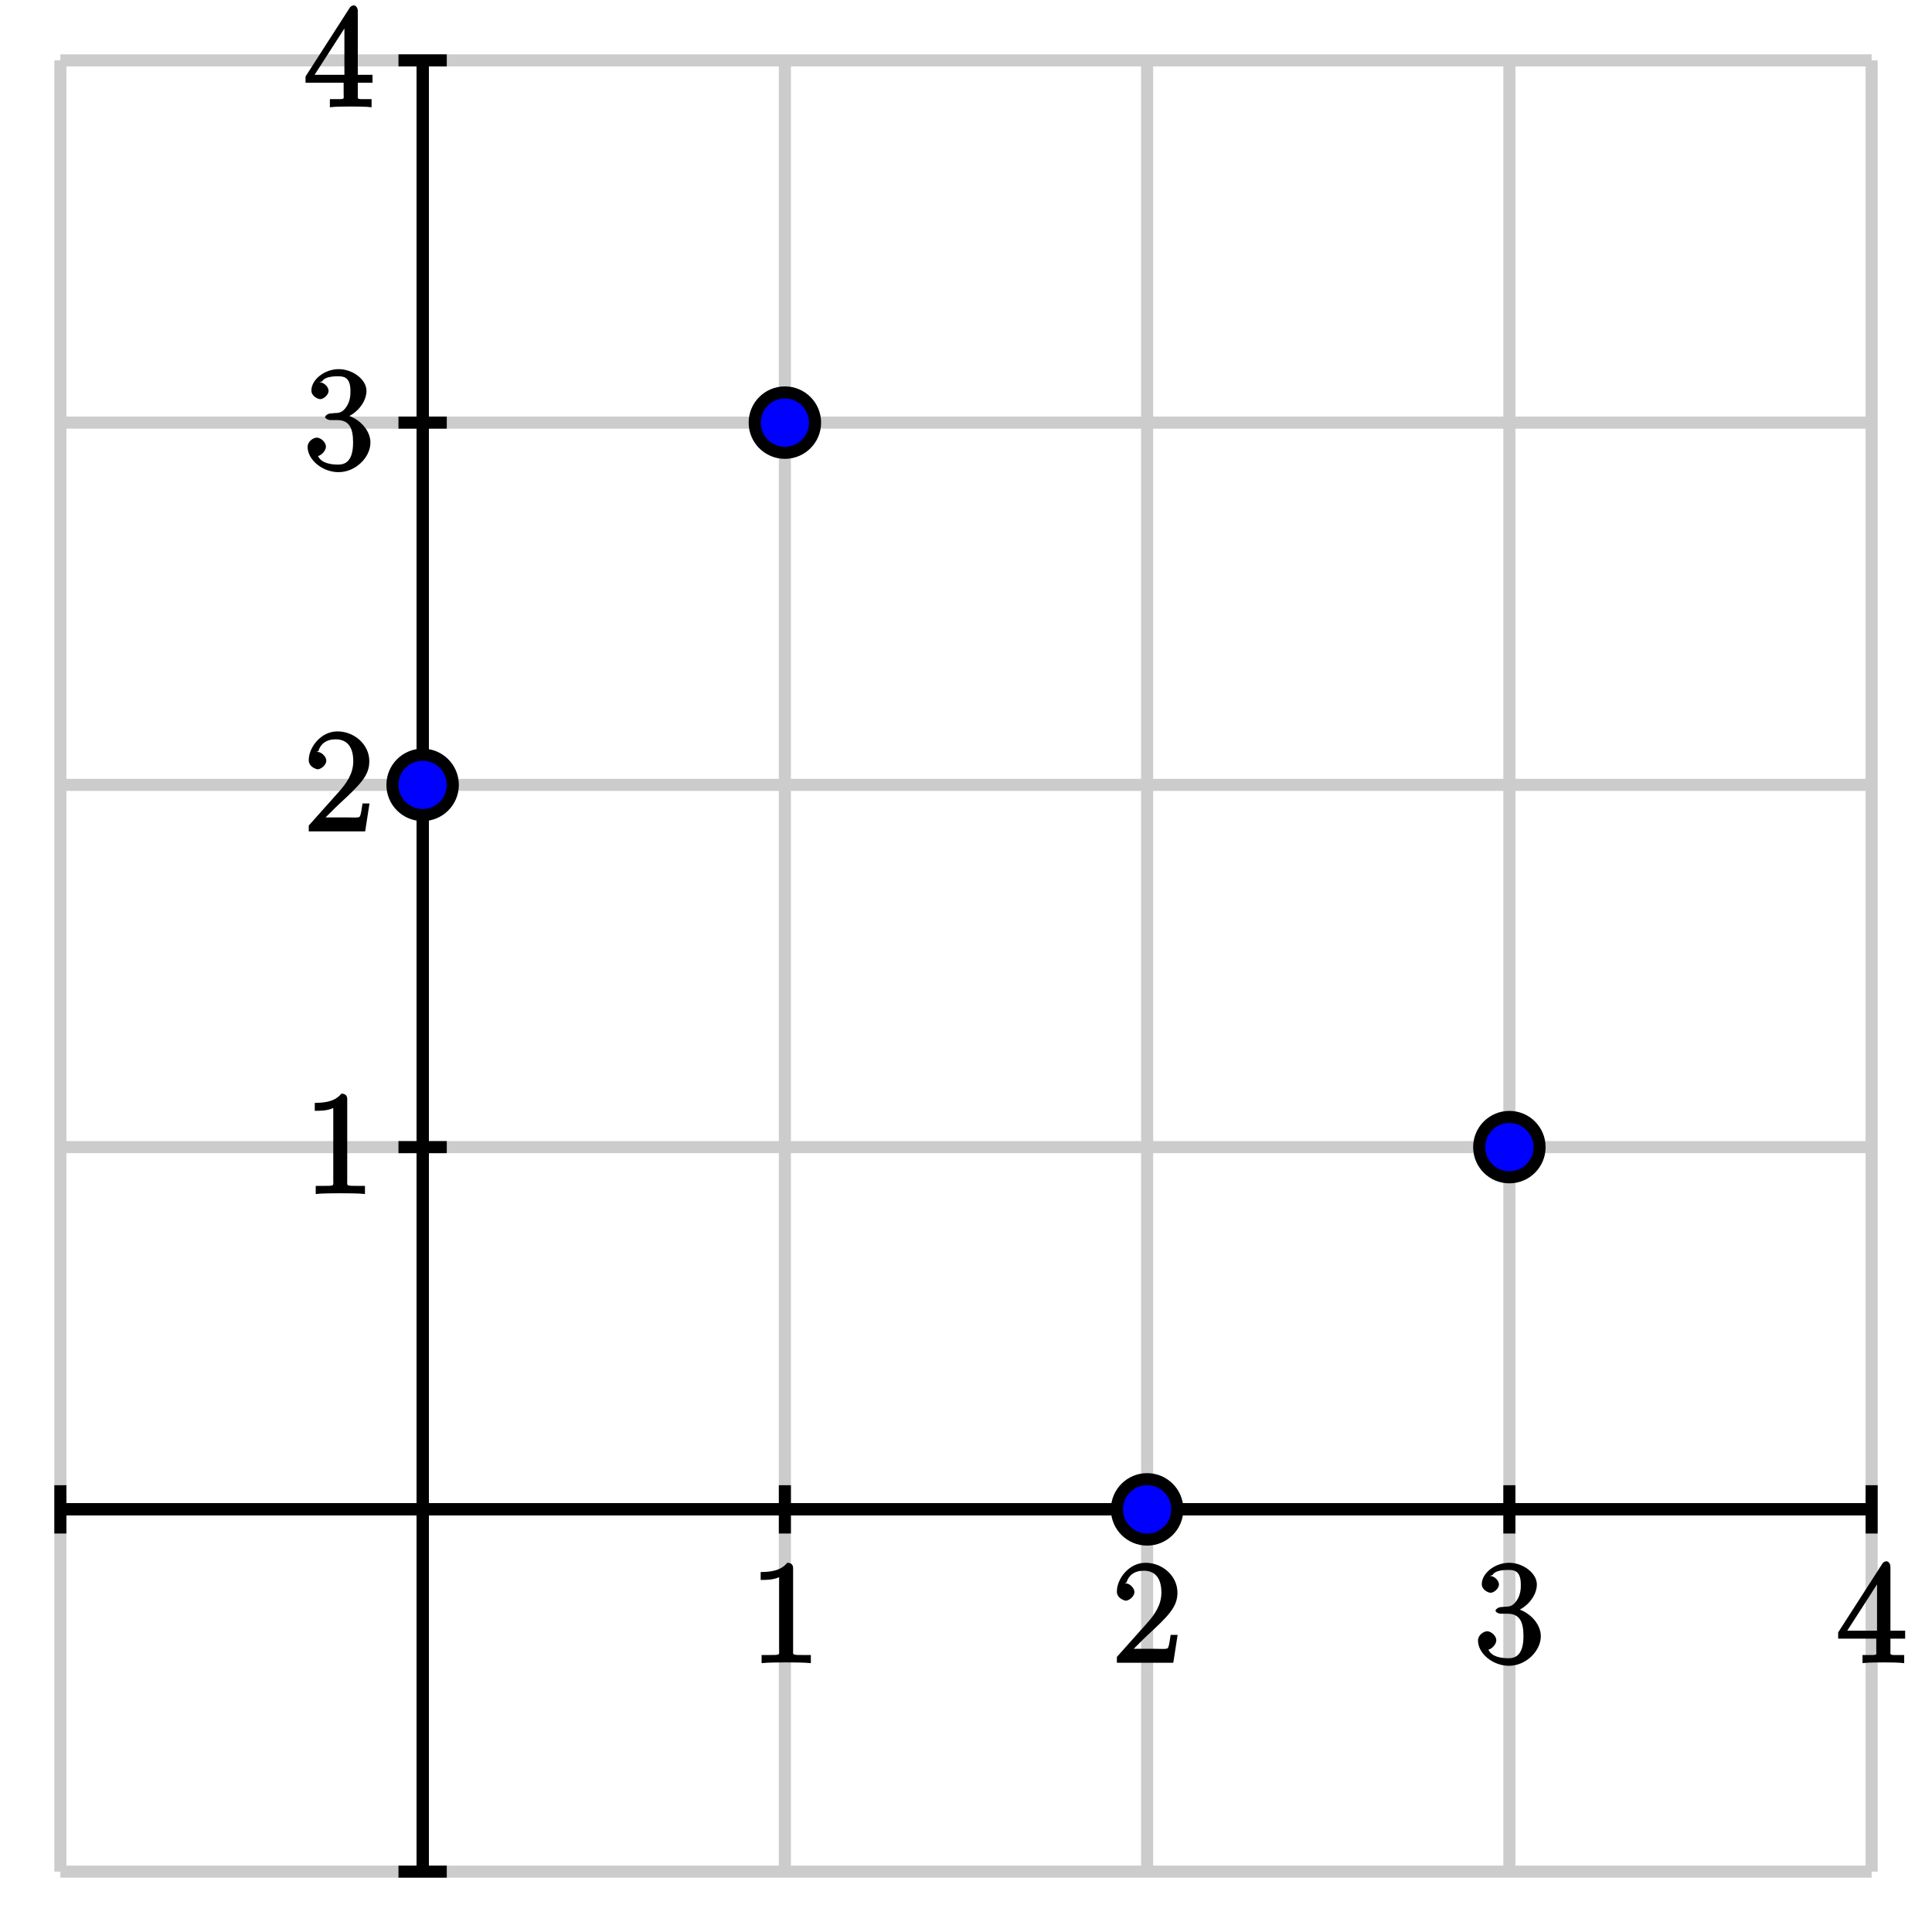
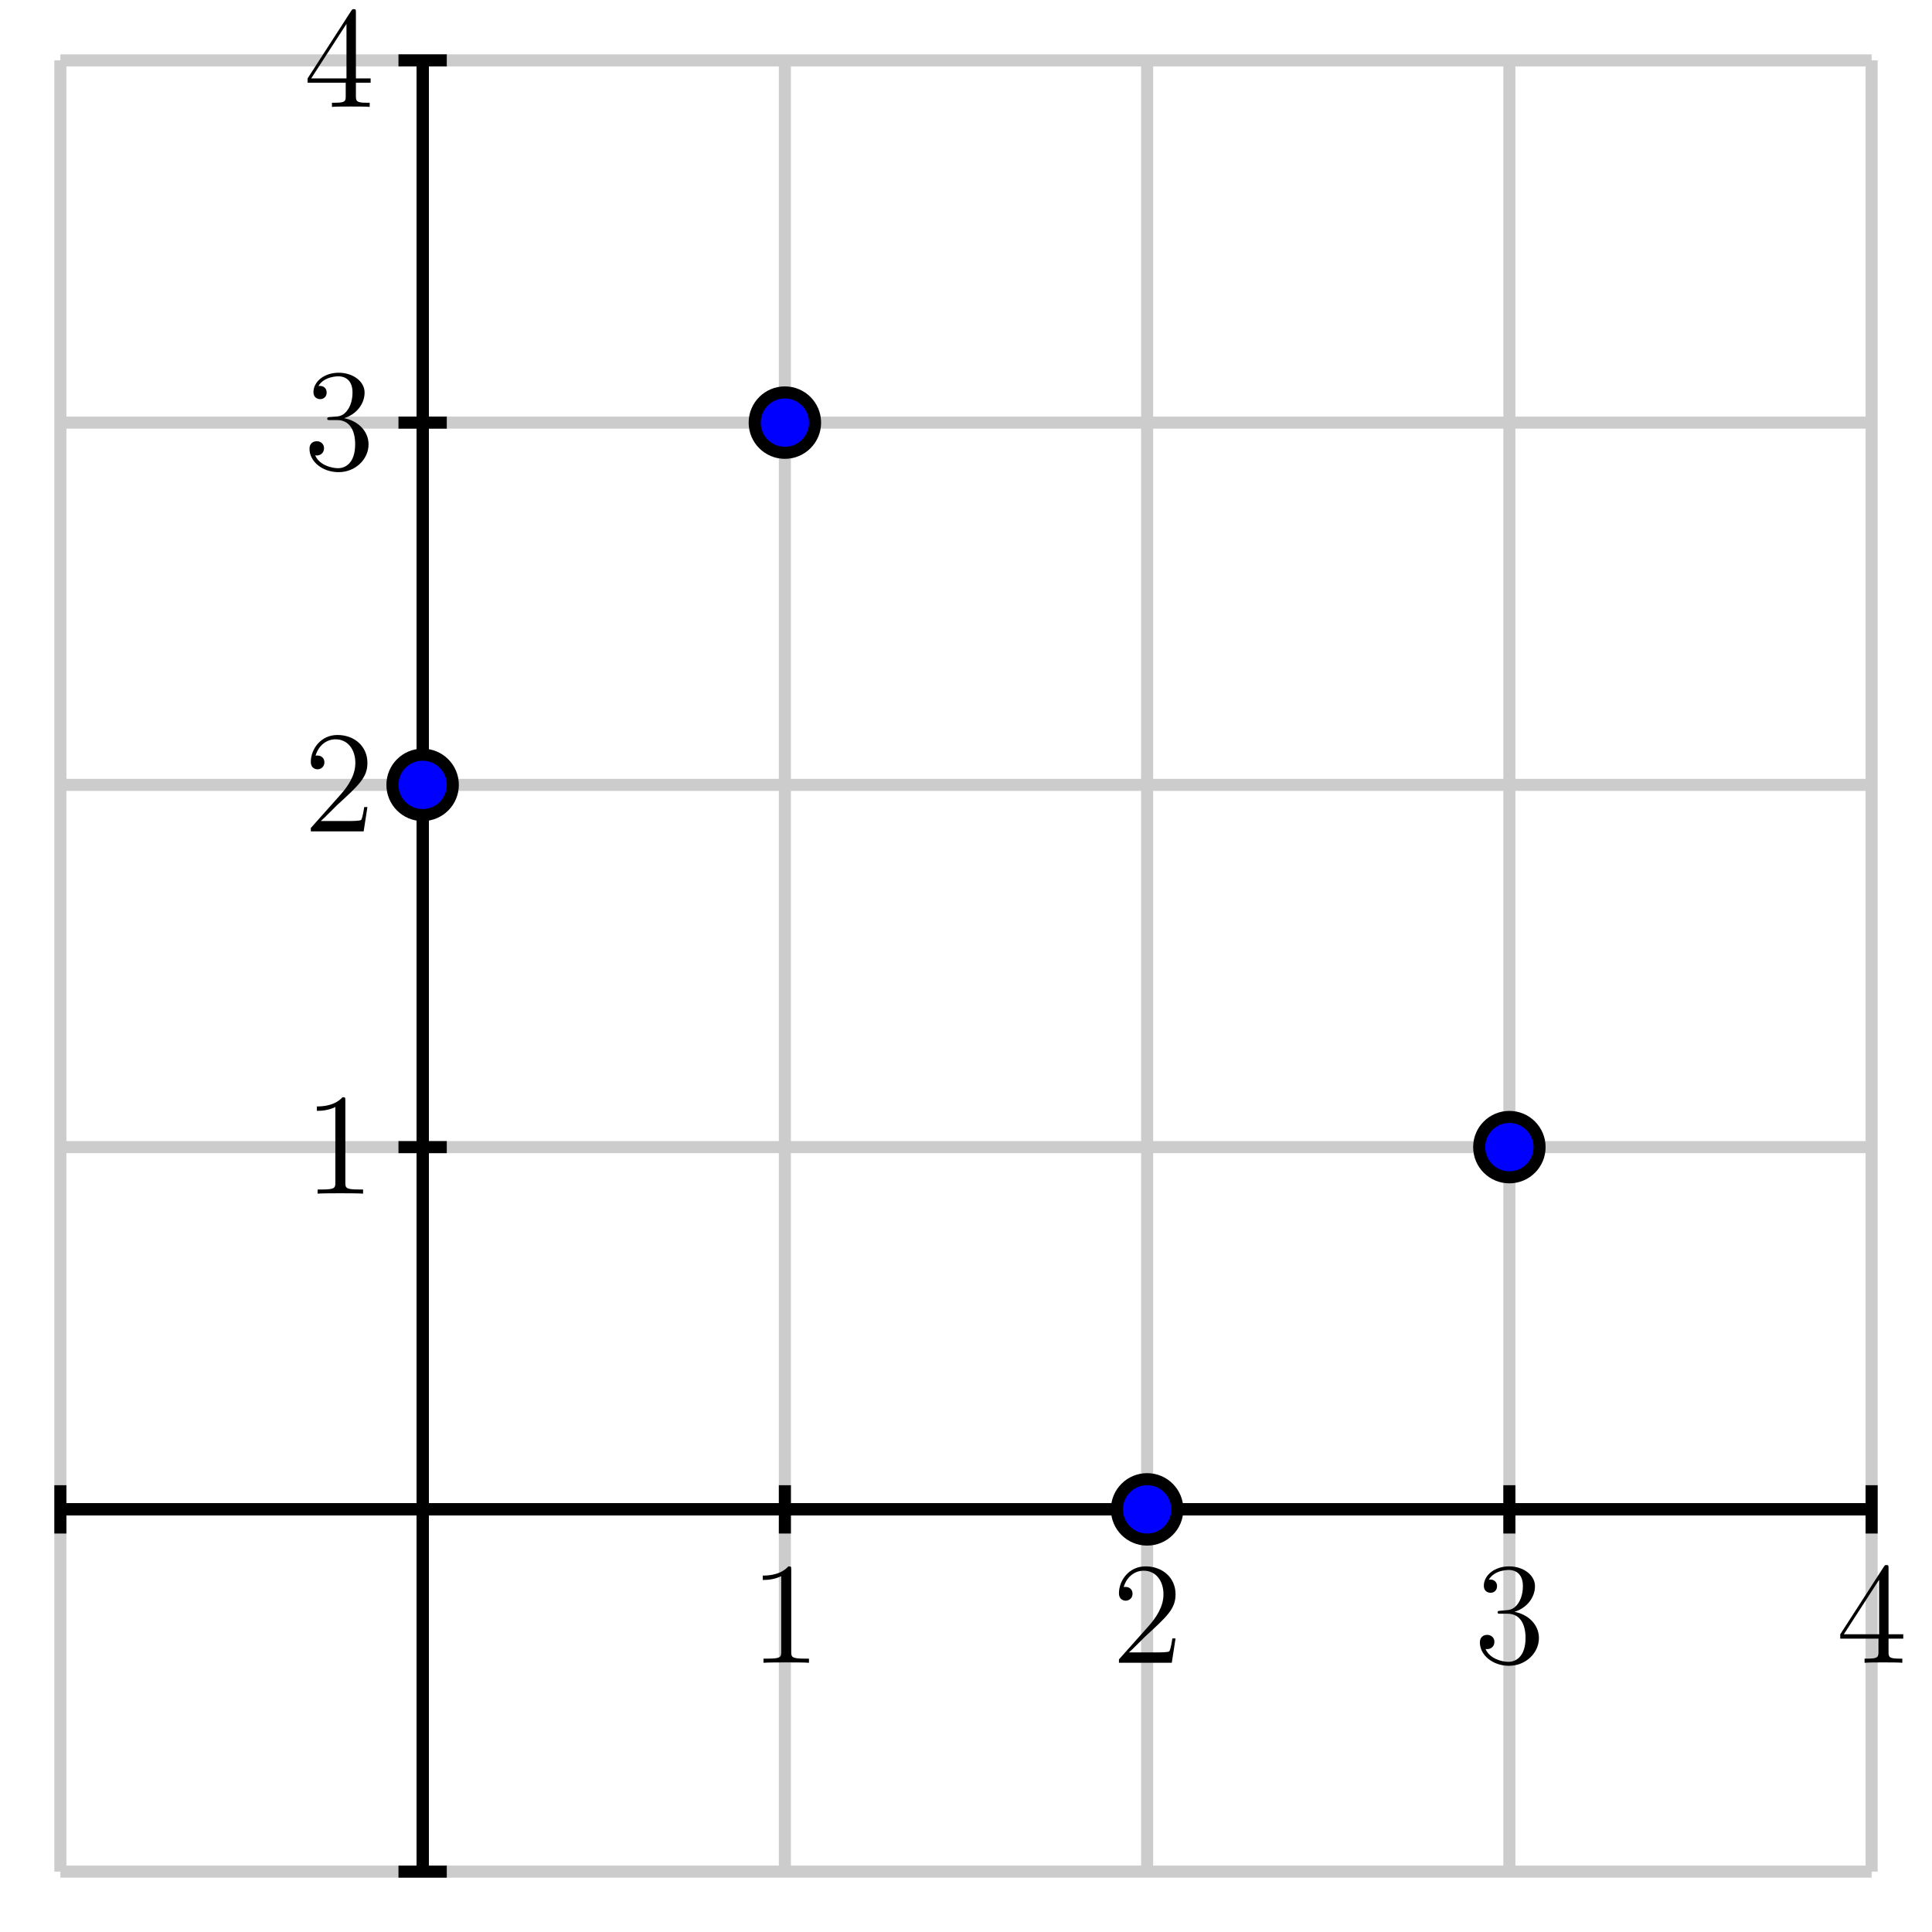
<svg xmlns="http://www.w3.org/2000/svg" xmlns:xlink="http://www.w3.org/1999/xlink" width="160pt" height="160pt" viewBox="0 0 160 160" version="1.1">
  <defs>
    <g>
      <symbol overflow="visible" id="glyph0-0">
        <path style="stroke:none;" d="" />
      </symbol>
      <symbol overflow="visible" id="glyph0-1">
-         <path style="stroke:none;" d="M 3.609 -7.844 C 3.609 -8.109 3.453 -8.281 3.125 -8.281 C 2.812 -7.906 2.328 -7.516 0.922 -7.516 L 0.922 -6.859 C 1.375 -6.859 1.969 -6.859 2.453 -7.094 L 2.453 -1.062 C 2.453 -0.641 2.594 -0.641 1.531 -0.641 L 1 -0.641 L 1 0.031 C 1.484 -0.031 2.656 -0.031 3.047 -0.031 C 3.438 -0.031 4.594 -0.031 5.078 0.031 L 5.078 -0.641 L 4.547 -0.641 C 3.484 -0.641 3.609 -0.641 3.609 -1.062 Z M 3.609 -7.844 " />
+         <path style="stroke:none;" d="M 3.453 -7.688 C 3.453 -7.969 3.453 -7.984 3.219 -7.984 C 2.922 -7.656 2.328 -7.219 1.094 -7.219 L 1.094 -6.859 C 1.375 -6.859 1.969 -6.859 2.625 -7.172 L 2.625 -0.922 C 2.625 -0.484 2.594 -0.344 1.531 -0.344 L 1.156 -0.344 L 1.156 0 C 1.484 -0.031 2.656 -0.031 3.047 -0.031 C 3.438 -0.031 4.594 -0.031 4.922 0 L 4.922 -0.344 L 4.547 -0.344 C 3.484 -0.344 3.453 -0.484 3.453 -0.922 Z M 3.453 -7.688 " />
      </symbol>
      <symbol overflow="visible" id="glyph0-2">
-         <path style="stroke:none;" d="M 5.281 -2.312 L 4.875 -2.312 C 4.812 -1.953 4.766 -1.406 4.641 -1.219 C 4.562 -1.109 4 -1.156 3.641 -1.156 L 1.422 -1.156 L 1.531 -0.891 C 1.844 -1.156 2.578 -1.938 2.891 -2.219 C 4.719 -3.906 5.438 -4.625 5.438 -5.812 C 5.438 -7.203 4.188 -8.281 2.797 -8.281 C 1.406 -8.281 0.422 -6.938 0.422 -5.906 C 0.422 -5.297 1.109 -5.141 1.156 -5.141 C 1.406 -5.141 1.875 -5.469 1.875 -5.859 C 1.875 -6.188 1.484 -6.578 1.156 -6.578 C 1.047 -6.578 1.016 -6.578 1.219 -6.641 C 1.375 -7.219 1.859 -7.625 2.641 -7.625 C 3.656 -7.625 4.109 -6.922 4.109 -5.812 C 4.109 -4.797 3.578 -4.016 2.891 -3.25 L 0.422 -0.484 L 0.422 0 L 5.094 0 L 5.453 -2.312 Z M 5.281 -2.312 " />
+         <path style="stroke:none;" d="M 5.281 -2.016 L 5.016 -2.016 C 4.984 -1.812 4.891 -1.156 4.766 -0.953 C 4.688 -0.859 4 -0.859 3.641 -0.859 L 1.422 -0.859 C 1.734 -1.125 2.469 -1.891 2.781 -2.188 C 4.609 -3.859 5.281 -4.484 5.281 -5.672 C 5.281 -7.062 4.188 -7.984 2.797 -7.984 C 1.406 -7.984 0.594 -6.797 0.594 -5.766 C 0.594 -5.141 1.109 -5.141 1.156 -5.141 C 1.406 -5.141 1.719 -5.328 1.719 -5.719 C 1.719 -6.047 1.484 -6.281 1.156 -6.281 C 1.047 -6.281 1.016 -6.281 0.984 -6.266 C 1.219 -7.078 1.859 -7.625 2.641 -7.625 C 3.656 -7.625 4.281 -6.781 4.281 -5.672 C 4.281 -4.656 3.703 -3.766 3.016 -3 L 0.594 -0.281 L 0.594 0 L 4.969 0 Z M 5.281 -2.016 " />
      </symbol>
      <symbol overflow="visible" id="glyph0-3">
-         <path style="stroke:none;" d="M 2.203 -4.609 C 2 -4.594 1.781 -4.422 1.781 -4.312 C 1.781 -4.203 2.016 -4.062 2.234 -4.062 L 2.781 -4.062 C 3.797 -4.062 4.094 -3.359 4.094 -2.203 C 4.094 -0.641 3.438 -0.375 2.859 -0.375 C 2.281 -0.375 1.453 -0.484 1.188 -1.094 C 1.328 -1.078 1.844 -1.438 1.844 -1.875 C 1.844 -2.219 1.422 -2.609 1.094 -2.609 C 0.797 -2.609 0.328 -2.297 0.328 -1.844 C 0.328 -0.766 1.562 0.25 2.891 0.25 C 4.312 0.25 5.531 -0.984 5.531 -2.203 C 5.531 -3.297 4.484 -4.312 3.344 -4.531 L 3.344 -4.219 C 4.375 -4.531 5.203 -5.547 5.203 -6.484 C 5.203 -7.422 4.062 -8.281 2.906 -8.281 C 1.703 -8.281 0.641 -7.391 0.641 -6.516 C 0.641 -6.031 1.188 -5.797 1.375 -5.797 C 1.625 -5.797 2.062 -6.125 2.062 -6.484 C 2.062 -6.859 1.625 -7.188 1.359 -7.188 C 1.281 -7.188 1.266 -7.188 1.531 -7.266 C 1.781 -7.734 2.812 -7.688 2.875 -7.688 C 3.266 -7.688 3.875 -7.656 3.875 -6.484 C 3.875 -6.25 3.891 -5.688 3.547 -5.172 C 3.188 -4.641 2.891 -4.656 2.562 -4.641 Z M 2.203 -4.609 " />
+         <path style="stroke:none;" d="M 2.203 -4.312 C 2 -4.297 1.953 -4.281 1.953 -4.172 C 1.953 -4.062 2.016 -4.062 2.234 -4.062 L 2.781 -4.062 C 3.797 -4.062 4.266 -3.219 4.266 -2.062 C 4.266 -0.484 3.438 -0.078 2.859 -0.078 C 2.281 -0.078 1.297 -0.344 0.953 -1.141 C 1.328 -1.078 1.688 -1.297 1.688 -1.734 C 1.688 -2.078 1.422 -2.312 1.094 -2.312 C 0.797 -2.312 0.484 -2.141 0.484 -1.688 C 0.484 -0.625 1.562 0.25 2.891 0.25 C 4.312 0.25 5.375 -0.844 5.375 -2.047 C 5.375 -3.156 4.484 -4.016 3.344 -4.219 C 4.375 -4.531 5.047 -5.406 5.047 -6.344 C 5.047 -7.281 4.062 -7.984 2.906 -7.984 C 1.703 -7.984 0.812 -7.25 0.812 -6.375 C 0.812 -5.891 1.188 -5.797 1.375 -5.797 C 1.625 -5.797 1.906 -5.969 1.906 -6.344 C 1.906 -6.719 1.625 -6.891 1.359 -6.891 C 1.281 -6.891 1.266 -6.891 1.219 -6.875 C 1.688 -7.688 2.812 -7.688 2.875 -7.688 C 3.266 -7.688 4.047 -7.516 4.047 -6.344 C 4.047 -6.109 4.016 -5.438 3.656 -4.922 C 3.297 -4.391 2.891 -4.359 2.562 -4.344 Z M 2.203 -4.312 " />
      </symbol>
      <symbol overflow="visible" id="glyph0-4">
-         <path style="stroke:none;" d="M 4.484 -7.953 C 4.484 -8.188 4.328 -8.406 4.156 -8.406 C 4.062 -8.406 3.906 -8.359 3.812 -8.203 L 0.156 -2.516 L 0.156 -2 L 3.312 -2 L 3.312 -1.062 C 3.312 -0.609 3.453 -0.641 2.578 -0.641 L 2.172 -0.641 L 2.172 0.031 C 2.609 -0.031 3.562 -0.031 3.906 -0.031 C 4.234 -0.031 5.203 -0.031 5.625 0.031 L 5.625 -0.641 L 5.234 -0.641 C 4.375 -0.641 4.484 -0.609 4.484 -1.062 L 4.484 -2 L 5.703 -2 L 5.703 -2.656 L 4.484 -2.656 Z M 3.375 -7.016 L 3.375 -2.656 L 0.906 -2.656 L 3.641 -6.906 Z M 3.375 -7.016 " />
+         <path style="stroke:none;" d="M 4.328 -7.812 C 4.328 -8.047 4.328 -8.094 4.156 -8.094 C 4.062 -8.094 4.031 -8.094 3.938 -7.953 L 0.328 -2.359 L 0.328 -2 L 3.484 -2 L 3.484 -0.906 C 3.484 -0.469 3.453 -0.344 2.578 -0.344 L 2.344 -0.344 L 2.344 0 C 2.609 -0.031 3.562 -0.031 3.906 -0.031 C 4.234 -0.031 5.203 -0.031 5.469 0 L 5.469 -0.344 L 5.234 -0.344 C 4.375 -0.344 4.328 -0.469 4.328 -0.906 L 4.328 -2 L 5.547 -2 L 5.547 -2.359 L 4.328 -2.359 Z M 3.547 -6.875 L 3.547 -2.359 L 0.625 -2.359 Z M 3.547 -6.875 " />
      </symbol>
    </g>
  </defs>
  <g id="surface1">
    <path style="fill:none;stroke-width:10;stroke-linecap:butt;stroke-linejoin:miter;stroke:rgb(80.077%,80.077%,80.077%);stroke-opacity:1;stroke-miterlimit:10;" d="M 50 50 L 50 1550 M 350 50 L 350 1550 M 650 50 L 650 1550 M 950 50 L 950 1550 M 1250 50 L 1250 1550 M 1550 50 L 1550 1550 M 50 50 L 1550 50 M 50 350 L 1550 350 M 50 650 L 1550 650 M 50 950 L 1550 950 M 50 1250 L 1550 1250 M 50 1550 L 1550 1550 " transform="matrix(0.1,0,0,-0.1,0,160)" />
    <path style="fill:none;stroke-width:10;stroke-linecap:butt;stroke-linejoin:miter;stroke:rgb(0%,0%,0%);stroke-opacity:1;stroke-miterlimit:10;" d="M 50 350 L 1550 350 M 350 50 L 350 1550 " transform="matrix(0.1,0,0,-0.1,0,160)" />
    <path style="fill:none;stroke-width:10;stroke-linecap:butt;stroke-linejoin:miter;stroke:rgb(0%,0%,0%);stroke-opacity:1;stroke-miterlimit:10;" d="M 50 350 L 1550 350 M 350 50 L 350 1550 M 50 330 L 50 370 " transform="matrix(0.1,0,0,-0.1,0,160)" />
    <path style="fill:none;stroke-width:10;stroke-linecap:butt;stroke-linejoin:miter;stroke:rgb(0%,0%,0%);stroke-opacity:1;stroke-miterlimit:10;" d="M 50 350 L 1550 350 M 350 50 L 350 1550 M 350 330 L 350 370 " transform="matrix(0.1,0,0,-0.1,0,160)" />
    <path style="fill:none;stroke-width:10;stroke-linecap:butt;stroke-linejoin:miter;stroke:rgb(0%,0%,0%);stroke-opacity:1;stroke-miterlimit:10;" d="M 50 350 L 1550 350 M 350 50 L 350 1550 M 650 330 L 650 370 " transform="matrix(0.1,0,0,-0.1,0,160)" />
    <path style="fill:none;stroke-width:10;stroke-linecap:butt;stroke-linejoin:miter;stroke:rgb(0%,0%,0%);stroke-opacity:1;stroke-miterlimit:10;" d="M 50 350 L 1550 350 M 350 50 L 350 1550 M 950 330 L 950 370 " transform="matrix(0.1,0,0,-0.1,0,160)" />
    <path style="fill:none;stroke-width:10;stroke-linecap:butt;stroke-linejoin:miter;stroke:rgb(0%,0%,0%);stroke-opacity:1;stroke-miterlimit:10;" d="M 50 350 L 1550 350 M 350 50 L 350 1550 M 1250 330 L 1250 370 " transform="matrix(0.1,0,0,-0.1,0,160)" />
    <path style="fill:none;stroke-width:10;stroke-linecap:butt;stroke-linejoin:miter;stroke:rgb(0%,0%,0%);stroke-opacity:1;stroke-miterlimit:10;" d="M 50 350 L 1550 350 M 350 50 L 350 1550 M 1550 330 L 1550 370 " transform="matrix(0.1,0,0,-0.1,0,160)" />
    <path style="fill:none;stroke-width:10;stroke-linecap:butt;stroke-linejoin:miter;stroke:rgb(0%,0%,0%);stroke-opacity:1;stroke-miterlimit:10;" d="M 50 350 L 1550 350 M 350 50 L 350 1550 M 330 50 L 370 50 " transform="matrix(0.1,0,0,-0.1,0,160)" />
    <path style="fill:none;stroke-width:10;stroke-linecap:butt;stroke-linejoin:miter;stroke:rgb(0%,0%,0%);stroke-opacity:1;stroke-miterlimit:10;" d="M 50 350 L 1550 350 M 350 50 L 350 1550 M 330 350 L 370 350 " transform="matrix(0.1,0,0,-0.1,0,160)" />
    <path style="fill:none;stroke-width:10;stroke-linecap:butt;stroke-linejoin:miter;stroke:rgb(0%,0%,0%);stroke-opacity:1;stroke-miterlimit:10;" d="M 50 350 L 1550 350 M 350 50 L 350 1550 M 330 650 L 370 650 " transform="matrix(0.1,0,0,-0.1,0,160)" />
    <path style="fill:none;stroke-width:10;stroke-linecap:butt;stroke-linejoin:miter;stroke:rgb(0%,0%,0%);stroke-opacity:1;stroke-miterlimit:10;" d="M 50 350 L 1550 350 M 350 50 L 350 1550 M 330 950 L 370 950 " transform="matrix(0.1,0,0,-0.1,0,160)" />
    <path style="fill:none;stroke-width:10;stroke-linecap:butt;stroke-linejoin:miter;stroke:rgb(0%,0%,0%);stroke-opacity:1;stroke-miterlimit:10;" d="M 50 350 L 1550 350 M 350 50 L 350 1550 M 330 1250 L 370 1250 " transform="matrix(0.1,0,0,-0.1,0,160)" />
    <path style="fill:none;stroke-width:10;stroke-linecap:butt;stroke-linejoin:miter;stroke:rgb(0%,0%,0%);stroke-opacity:1;stroke-miterlimit:10;" d="M 50 350 L 1550 350 M 350 50 L 350 1550 M 330 1550 L 370 1550 " transform="matrix(0.1,0,0,-0.1,0,160)" />
    <g style="fill:rgb(0%,0%,0%);fill-opacity:1;">
      <use xlink:href="#glyph0-1" x="62.073" y="137.704" />
    </g>
    <g style="fill:rgb(0%,0%,0%);fill-opacity:1;">
      <use xlink:href="#glyph0-2" x="92.073" y="137.704" />
    </g>
    <g style="fill:rgb(0%,0%,0%);fill-opacity:1;">
      <use xlink:href="#glyph0-3" x="122.073" y="137.704" />
    </g>
    <g style="fill:rgb(0%,0%,0%);fill-opacity:1;">
      <use xlink:href="#glyph0-4" x="152.073" y="137.704" />
    </g>
    <g style="fill:rgb(0%,0%,0%);fill-opacity:1;">
      <use xlink:href="#glyph0-1" x="25.147" y="98.852" />
    </g>
    <g style="fill:rgb(0%,0%,0%);fill-opacity:1;">
      <use xlink:href="#glyph0-2" x="25.147" y="68.852" />
    </g>
    <g style="fill:rgb(0%,0%,0%);fill-opacity:1;">
      <use xlink:href="#glyph0-3" x="25.147" y="38.852" />
    </g>
    <g style="fill:rgb(0%,0%,0%);fill-opacity:1;">
      <use xlink:href="#glyph0-4" x="25.147" y="8.852" />
    </g>
    <path style=" stroke:none;fill-rule:nonzero;fill:rgb(0%,0%,100%);fill-opacity:1;" d="M 37.5 65 C 37.5 63.617 36.383 62.5 35 62.5 C 33.617 62.5 32.5 63.617 32.5 65 C 32.5 66.383 33.617 67.5 35 67.5 C 36.383 67.5 37.5 66.383 37.5 65 " />
    <path style="fill:none;stroke-width:10;stroke-linecap:butt;stroke-linejoin:miter;stroke:rgb(0%,0%,0%);stroke-opacity:1;stroke-miterlimit:10;" d="M 375 950 C 375 963.828 363.828 975 350 975 C 336.172 975 325 963.828 325 950 C 325 936.172 336.172 925 350 925 C 363.828 925 375 936.172 375 950 Z M 375 950 " transform="matrix(0.1,0,0,-0.1,0,160)" />
    <path style=" stroke:none;fill-rule:nonzero;fill:rgb(0%,0%,100%);fill-opacity:1;" d="M 67.5 35 C 67.5 33.617 66.383 32.5 65 32.5 C 63.617 32.5 62.5 33.617 62.5 35 C 62.5 36.383 63.617 37.5 65 37.5 C 66.383 37.5 67.5 36.383 67.5 35 " />
    <path style="fill:none;stroke-width:10;stroke-linecap:butt;stroke-linejoin:miter;stroke:rgb(0%,0%,0%);stroke-opacity:1;stroke-miterlimit:10;" d="M 675 1250 C 675 1263.828 663.828 1275 650 1275 C 636.172 1275 625 1263.828 625 1250 C 625 1236.172 636.172 1225 650 1225 C 663.828 1225 675 1236.172 675 1250 Z M 675 1250 " transform="matrix(0.1,0,0,-0.1,0,160)" />
    <path style=" stroke:none;fill-rule:nonzero;fill:rgb(0%,0%,100%);fill-opacity:1;" d="M 97.5 125 C 97.5 123.617 96.383 122.5 95 122.5 C 93.617 122.5 92.5 123.617 92.5 125 C 92.5 126.383 93.617 127.5 95 127.5 C 96.383 127.5 97.5 126.383 97.5 125 " />
    <path style="fill:none;stroke-width:10;stroke-linecap:butt;stroke-linejoin:miter;stroke:rgb(0%,0%,0%);stroke-opacity:1;stroke-miterlimit:10;" d="M 975 350 C 975 363.828 963.828 375 950 375 C 936.172 375 925 363.828 925 350 C 925 336.172 936.172 325 950 325 C 963.828 325 975 336.172 975 350 Z M 975 350 " transform="matrix(0.1,0,0,-0.1,0,160)" />
    <path style=" stroke:none;fill-rule:nonzero;fill:rgb(0%,0%,100%);fill-opacity:1;" d="M 127.5 95 C 127.5 93.617 126.383 92.5 125 92.5 C 123.617 92.5 122.5 93.617 122.5 95 C 122.5 96.383 123.617 97.5 125 97.5 C 126.383 97.5 127.5 96.383 127.5 95 " />
    <path style="fill:none;stroke-width:10;stroke-linecap:butt;stroke-linejoin:miter;stroke:rgb(0%,0%,0%);stroke-opacity:1;stroke-miterlimit:10;" d="M 1275 650 C 1275 663.828 1263.828 675 1250 675 C 1236.172 675 1225 663.828 1225 650 C 1225 636.172 1236.172 625 1250 625 C 1263.828 625 1275 636.172 1275 650 Z M 1275 650 " transform="matrix(0.1,0,0,-0.1,0,160)" />
  </g>
</svg>
